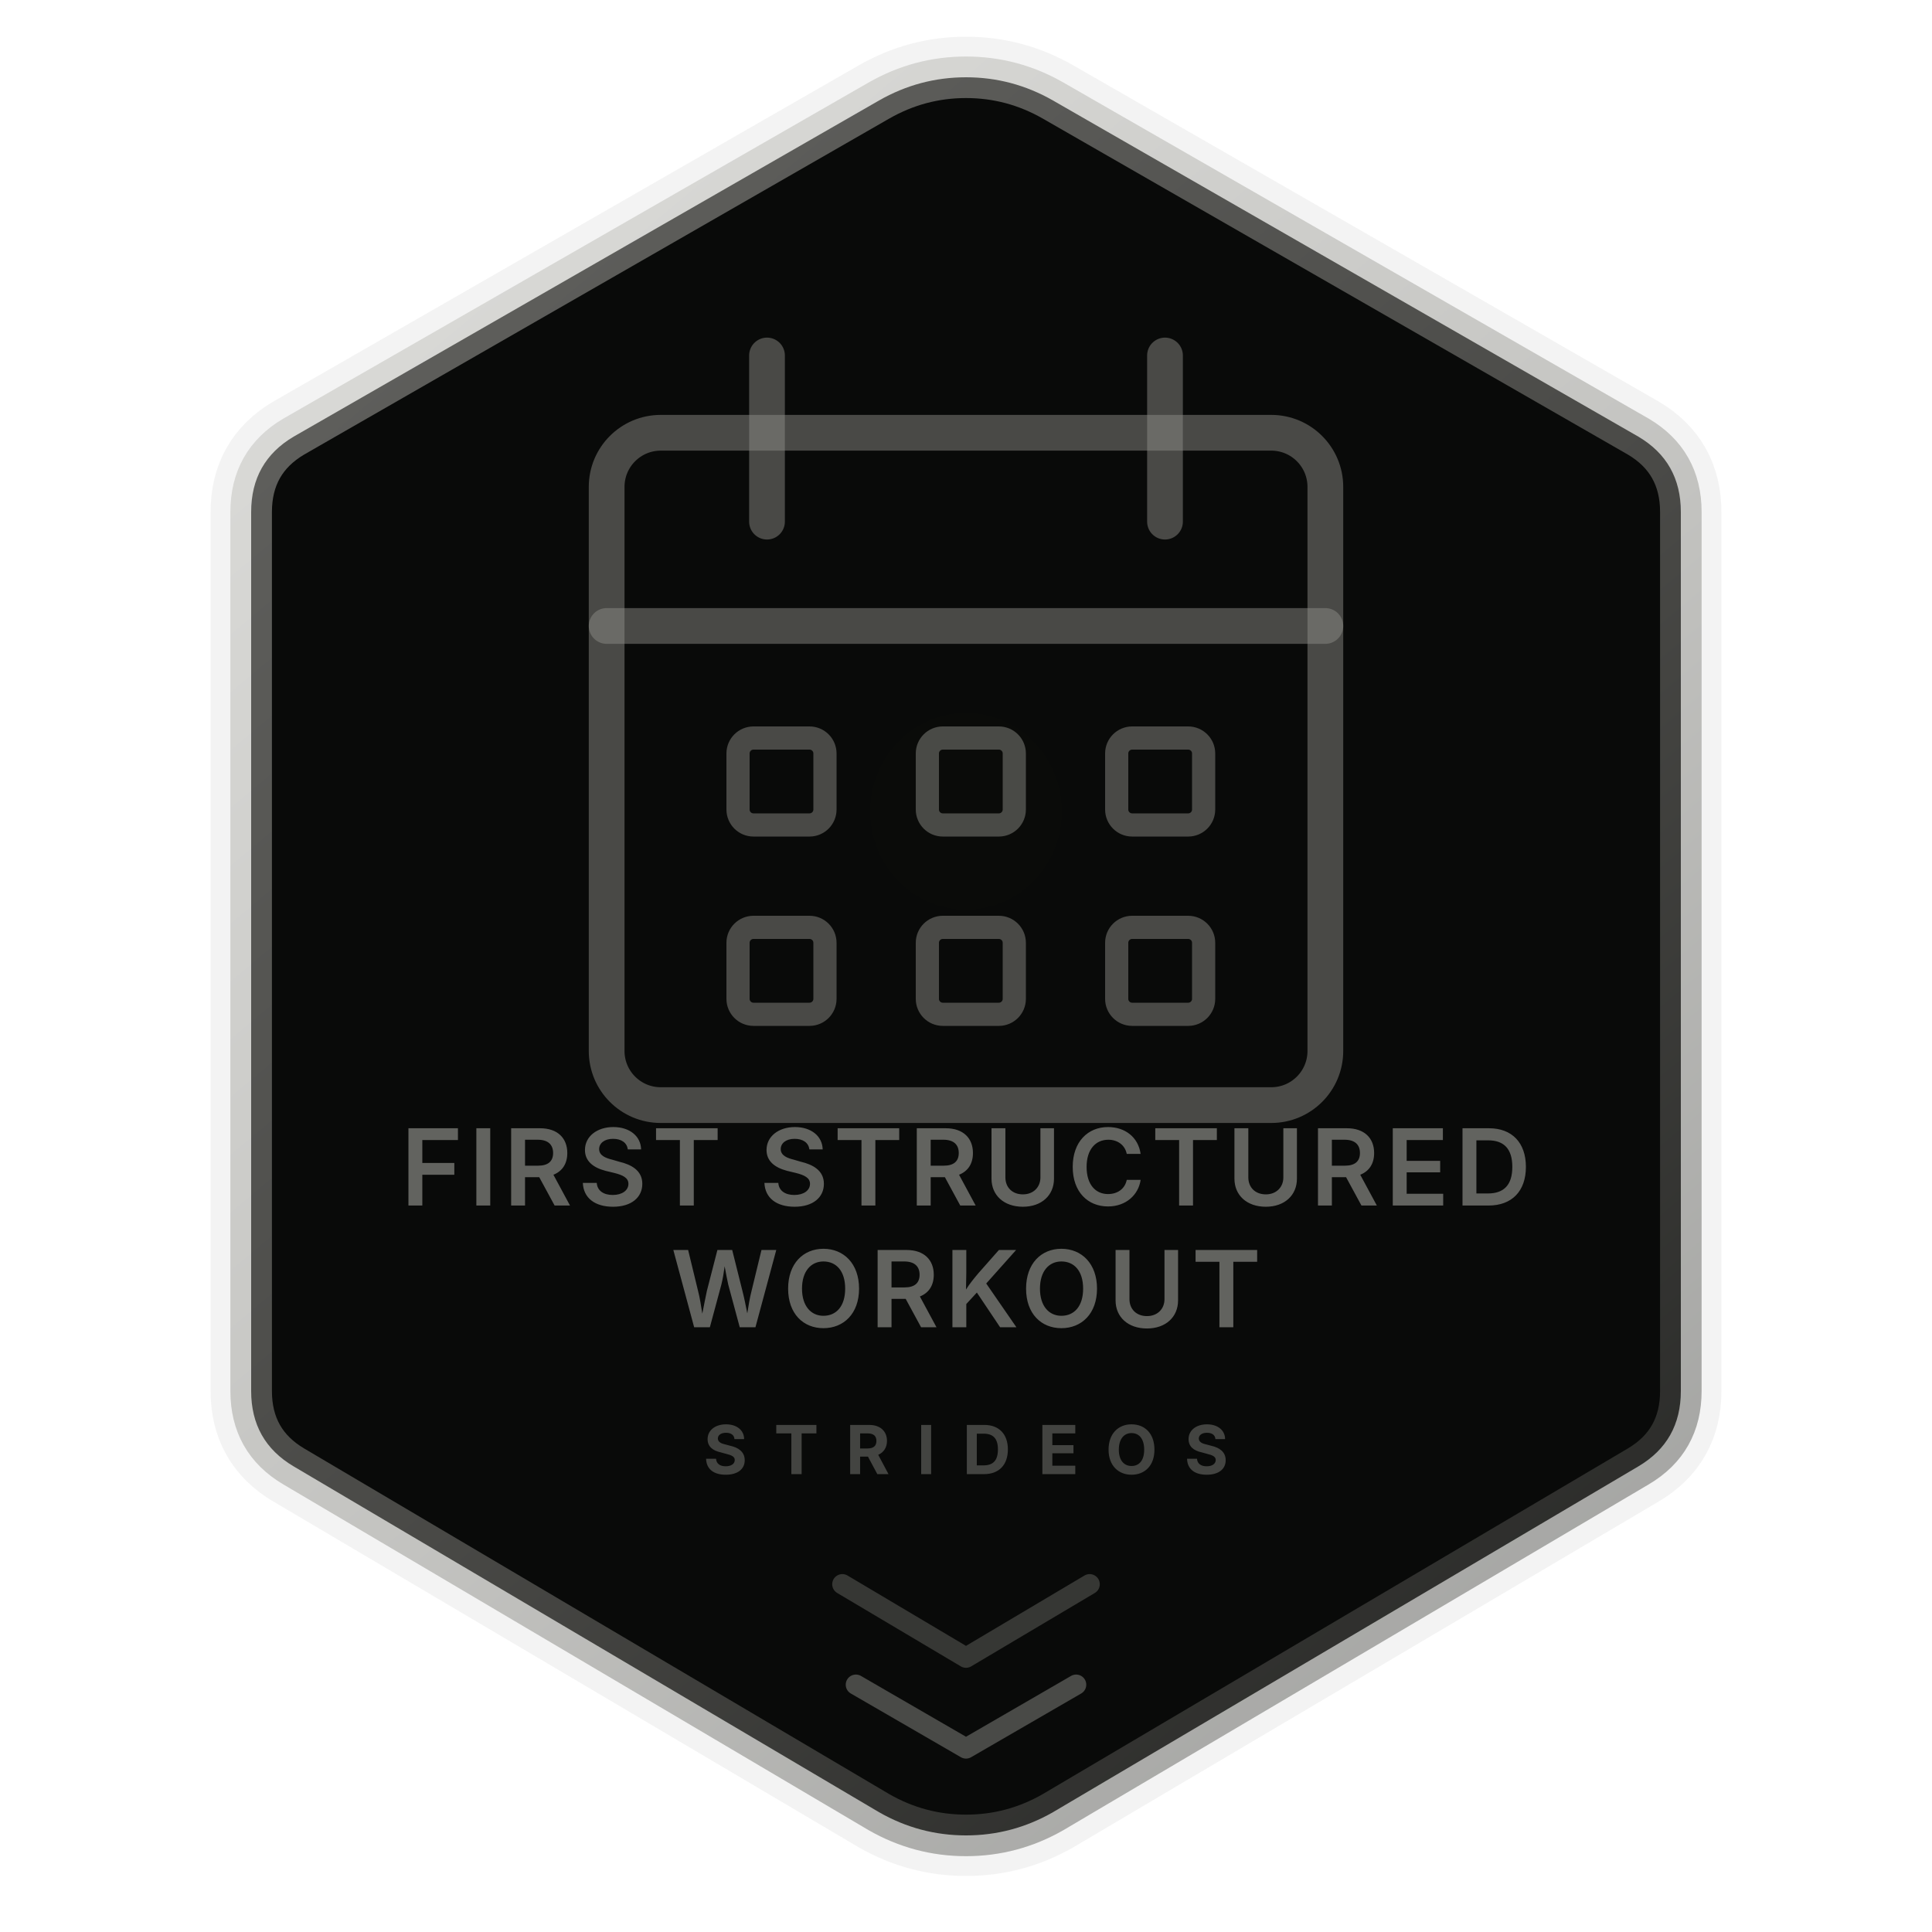
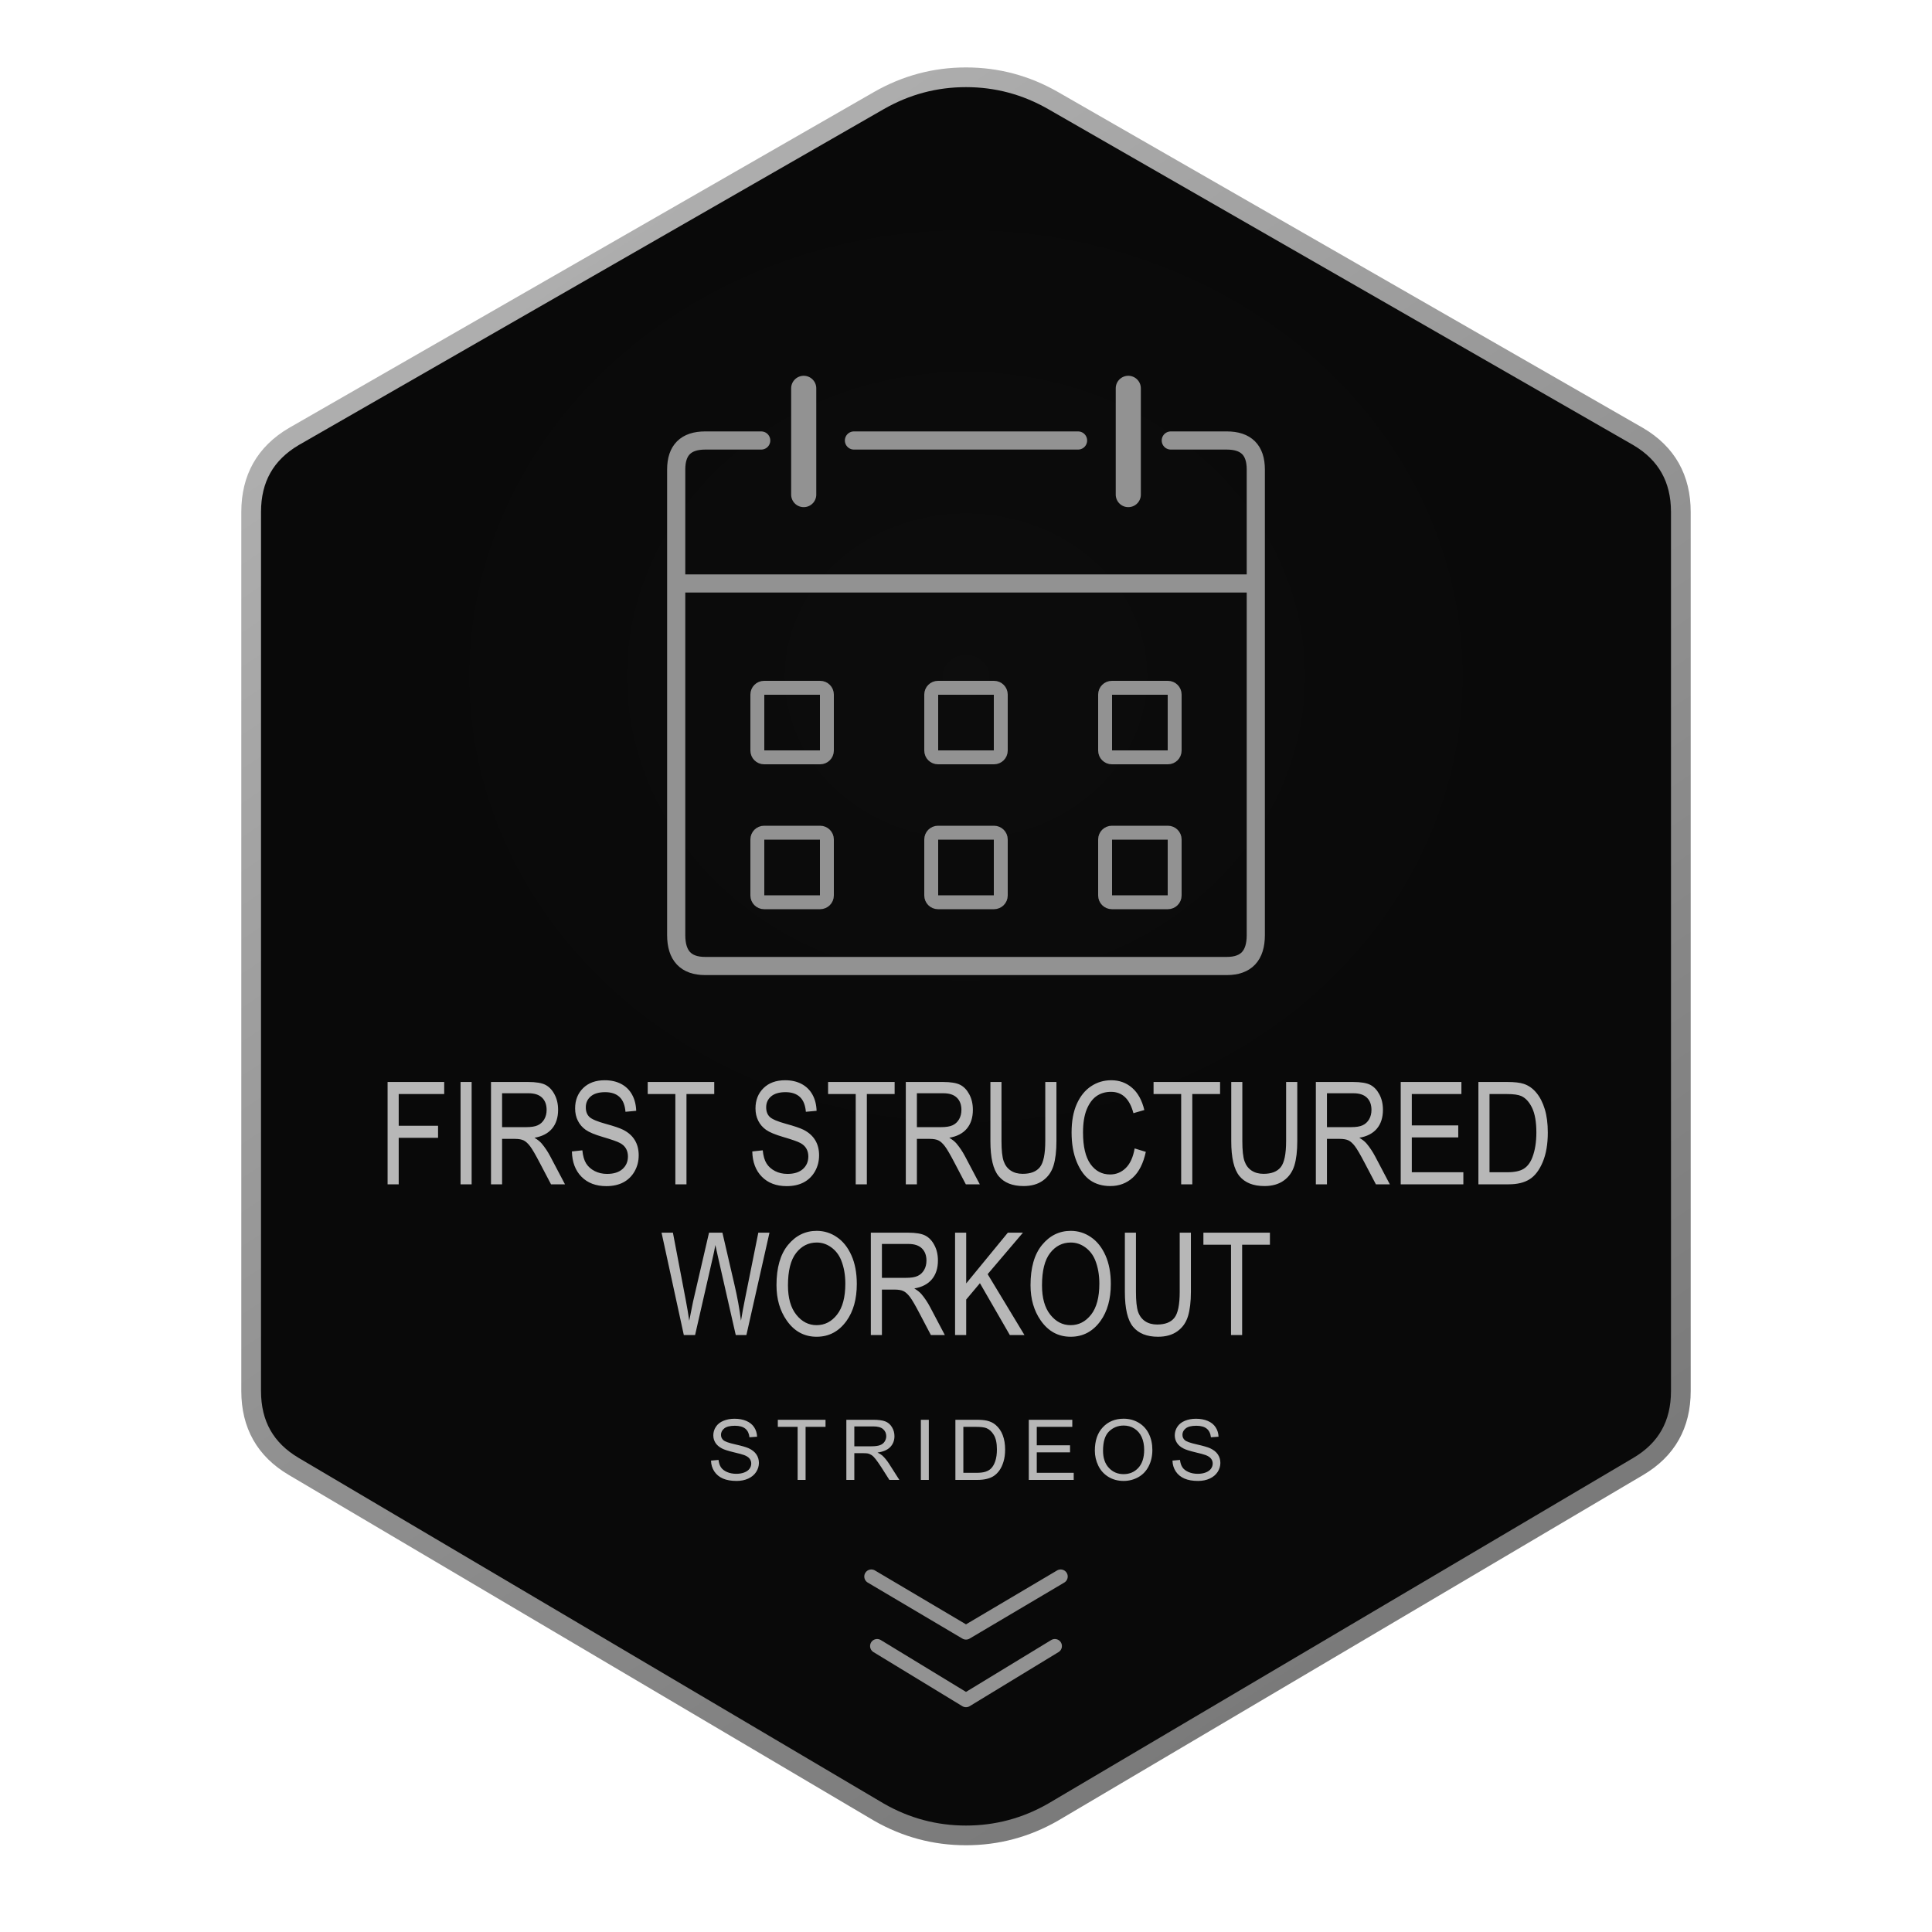
<svg xmlns="http://www.w3.org/2000/svg" width="100" height="100" viewBox="0 0 100 100" fill="none" role="img" aria-label="First Structured Workout achievement. Not yet achieved.">
  <defs>
-     <linearGradient id="firsts-first-structured-workout-locked-edge" x1="14" y1="7" x2="86" y2="93" gradientUnits="userSpaceOnUse">
-       <stop offset="0" stop-color="#C5C5BF" />
-       <stop offset="0.54" stop-color="#8E8E88" />
-       <stop offset="1" stop-color="#3F403C" />
+     <linearGradient id="firsts-first-structured-workout-locked-edge" x1="20" y1="4" x2="80" y2="95" gradientUnits="userSpaceOnUse">
+       <stop stop-color="#B7B7B7" />
+       <stop offset=".5" stop-color="#929292" />
+       <stop offset="1" stop-color="#727272" />
    </linearGradient>
-     <radialGradient id="firsts-first-structured-workout-locked-glow" cx="0" cy="0" r="1" gradientUnits="userSpaceOnUse" gradientTransform="translate(50 42) rotate(90) scale(35 34)">
-       <stop offset="0" stop-color="#6E6E68" stop-opacity="0.1" />
-       <stop offset="0.64" stop-color="#6E6E68" stop-opacity="0.08" />
-       <stop offset="1" stop-color="#6E6E68" stop-opacity="0" />
+     <radialGradient id="firsts-first-structured-workout-locked-ambient">
+       <stop stop-color="#929292" stop-opacity=".025" />
+       <stop offset="1" stop-color="#929292" stop-opacity="0" />
    </radialGradient>
  </defs>
-   <path d="M50 4 Q52.4 4 54.5 5.2 L84.8 22.6 Q87 23.9 87 26.5 L87 72 Q87 74.6 84.8 75.9 L54.5 93.8 Q52.4 95 50 95 Q47.6 95 45.5 93.8 L15.2 75.9 Q13 74.6 13 72 L13 26.5 Q13 23.9 15.2 22.6 L45.5 5.2 Q47.6 4 50 4 Z" fill="none" stroke="#6E6E68" stroke-width="4.2" stroke-linejoin="round" stroke-opacity="0.08" />
-   <path d="M50 4 Q52.4 4 54.5 5.2 L84.8 22.6 Q87 23.9 87 26.5 L87 72 Q87 74.6 84.8 75.9 L54.5 93.8 Q52.4 95 50 95 Q47.6 95 45.5 93.8 L15.2 75.9 Q13 74.6 13 72 L13 26.5 Q13 23.9 15.2 22.6 L45.5 5.2 Q47.6 4 50 4 Z" fill="#090A09" fill-opacity="1" stroke="url(#firsts-first-structured-workout-locked-edge)" stroke-width="2.15" stroke-linejoin="round" stroke-opacity="0.48" />
-   <ellipse cx="50" cy="38" rx="30" ry="26" fill="url(#firsts-first-structured-workout-locked-glow)" opacity="0.05" />
-   <g>
-     <rect x="31.4" y="22.4" width="37.2" height="34.8" rx="2.8" fill="none" stroke="#8E8E88" stroke-width="1.85" stroke-linecap="round" stroke-linejoin="round" stroke-opacity="0.48" />
-     <path d="M39.7 18.4 V27 M60.3 18.4 V27 M31.4 32.4 H68.6" fill="none" stroke="#8E8E88" stroke-width="1.85" stroke-linecap="round" stroke-linejoin="round" stroke-opacity="0.48" />
-     <rect x="38.2" y="38.2" width="4.5" height="4.5" rx="0.8" fill="none" stroke="#8E8E88" stroke-width="1.2" stroke-linecap="round" stroke-linejoin="round" stroke-opacity="0.48" />
-     <rect x="48" y="38.2" width="4.5" height="4.5" rx="0.8" fill="none" stroke="#8E8E88" stroke-width="1.2" stroke-linecap="round" stroke-linejoin="round" stroke-opacity="0.48" />
-     <rect x="57.8" y="38.2" width="4.5" height="4.5" rx="0.8" fill="none" stroke="#8E8E88" stroke-width="1.2" stroke-linecap="round" stroke-linejoin="round" stroke-opacity="0.48" />
-     <rect x="38.2" y="48" width="4.5" height="4.5" rx="0.8" fill="none" stroke="#8E8E88" stroke-width="1.2" stroke-linecap="round" stroke-linejoin="round" stroke-opacity="0.48" />
-     <rect x="48" y="48" width="4.5" height="4.5" rx="0.8" fill="none" stroke="#8E8E88" stroke-width="1.2" stroke-linecap="round" stroke-linejoin="round" stroke-opacity="0.48" />
-     <rect x="57.8" y="48" width="4.5" height="4.5" rx="0.8" fill="none" stroke="#8E8E88" stroke-width="1.2" stroke-linecap="round" stroke-linejoin="round" stroke-opacity="0.48" />
+   <path d="M50 4 Q52.4 4 54.5 5.2 L84.8 22.6 Q87 23.9 87 26.5 L87 72 Q87 74.6 84.8 75.9 L54.5 93.8 Q52.4 95 50 95 Q47.6 95 45.5 93.8 L15.2 75.9 Q13 74.6 13 72 L13 26.5 Q13 23.9 15.2 22.6 L45.5 5.2 Q47.6 4 50 4 Z" fill="#090909" fill-opacity="1" stroke="url(#firsts-first-structured-workout-locked-edge)" stroke-width="1.02" stroke-linejoin="round" />
+   <ellipse cx="50" cy="35" rx="30" ry="27" fill="url(#firsts-first-structured-workout-locked-ambient)" />
+   <g data-glyph="training-calendar" stroke="#929292" stroke-linecap="round" stroke-linejoin="round" stroke-width=".94">
+     <path d="M39.4 22.8 H36.5 Q35 22.8 35 24.3 V48.4 Q35 50 36.5 50 H63.5 Q65 50 65 48.4 V24.3 Q65 22.8 63.5 22.8 H60.6 M44.2 22.8 H55.8 M35 30.2 H65" />
+     <path d="M41.6 20.1 V25.6 M58.4 20.1 V25.6" stroke-width="1.3" />
+     <rect x="39.2" y="35.6" width="3.6" height="3.6" rx=".35" stroke-width=".72" />
+     <rect x="48.2" y="35.6" width="3.6" height="3.6" rx=".35" stroke-width=".72" />
+     <rect x="57.2" y="35.6" width="3.6" height="3.6" rx=".35" stroke-width=".72" />
+     <rect x="39.2" y="43.1" width="3.6" height="3.6" rx=".35" stroke-width=".72" />
+     <rect x="48.2" y="43.1" width="3.6" height="3.6" rx=".35" stroke-width=".72" />
+     <rect x="57.2" y="43.1" width="3.6" height="3.6" rx=".35" stroke-width=".72" />
  </g>
-   <text x="50" y="62.4" text-anchor="middle" font-family="'Avenir Next', Inter, Arial, sans-serif" font-size="5.5" font-weight="600" letter-spacing="0.28" fill="#B5B5AF" fill-opacity="0.52">FIRST STRUCTURED</text>
-   <text x="50" y="68.7" text-anchor="middle" font-family="'Avenir Next', Inter, Arial, sans-serif" font-size="5.5" font-weight="600" letter-spacing="0.28" fill="#B5B5AF" fill-opacity="0.52">WORKOUT</text>
-   <text x="50" y="76.3" text-anchor="middle" font-family="'Avenir Next', Inter, Arial, sans-serif" font-size="3.5" font-weight="700" letter-spacing="1.38" fill="#B5B5AF" fill-opacity="0.34">STRIDEOS</text>
-   <path d="M43.6 82 L50 85.8 L56.4 82" fill="none" stroke="#8E8E88" stroke-width="1.05" stroke-linecap="round" stroke-linejoin="round" stroke-opacity="0.34" />
-   <path d="M44.3 87.2 L50 90.5 L55.7 87.2" fill="none" stroke="#C5C5BF" stroke-width="1.05" stroke-linecap="round" stroke-linejoin="round" stroke-opacity="0.34" />
+   <g data-title="First Structured Workout">
+     <path data-text="FIRST STRUCTURED" fill="#B7B7B7" stroke="none" d="M20.062 61.3L20.062 56.003L22.992 56.003L22.992 56.628L20.637 56.628L20.637 58.269L22.674 58.269L22.674 58.894L20.637 58.894L20.637 61.3ZM23.838 61.3L23.838 56.003L24.412 56.003L24.412 61.3ZM25.414 61.3L25.414 56.003L27.34 56.003C27.742 56.003 28.039 56.053 28.23 56.151C28.422 56.249 28.579 56.413 28.701 56.644C28.825 56.874 28.887 57.141 28.887 57.444C28.887 57.844 28.782 58.168 28.574 58.417C28.366 58.665 28.062 58.822 27.664 58.89C27.825 58.986 27.948 59.084 28.033 59.183C28.204 59.385 28.354 59.61 28.484 59.858L29.244 61.3L28.521 61.3L27.943 60.198C27.719 59.768 27.55 59.477 27.436 59.327C27.321 59.178 27.209 59.077 27.102 59.026C26.995 58.975 26.845 58.948 26.652 58.948L25.988 58.948L25.988 61.3ZM25.988 58.341L27.225 58.341C27.494 58.341 27.698 58.309 27.838 58.243C27.977 58.178 28.088 58.076 28.17 57.937C28.252 57.796 28.293 57.633 28.293 57.448C28.293 57.18 28.215 56.97 28.059 56.817C27.902 56.664 27.67 56.587 27.361 56.587L25.988 56.587ZM29.602 59.599L30.143 59.54C30.171 59.832 30.237 60.059 30.34 60.222C30.443 60.385 30.589 60.516 30.78 60.614C30.97 60.712 31.184 60.761 31.422 60.761C31.765 60.761 32.03 60.678 32.219 60.511C32.408 60.343 32.502 60.125 32.502 59.858C32.502 59.702 32.468 59.565 32.399 59.448C32.331 59.331 32.228 59.235 32.088 59.161C31.95 59.086 31.651 58.981 31.192 58.847C30.782 58.726 30.49 58.604 30.317 58.481C30.144 58.359 30.009 58.204 29.913 58.015C29.816 57.825 29.768 57.61 29.768 57.372C29.768 56.944 29.906 56.594 30.182 56.321C30.459 56.049 30.833 55.913 31.303 55.913C31.626 55.913 31.909 55.977 32.151 56.104C32.393 56.232 32.581 56.415 32.713 56.653C32.847 56.892 32.919 57.172 32.93 57.495L32.375 57.546C32.347 57.201 32.244 56.946 32.067 56.78C31.89 56.614 31.641 56.53 31.321 56.53C30.995 56.53 30.747 56.604 30.577 56.749C30.406 56.895 30.321 57.083 30.321 57.313C30.321 57.528 30.383 57.695 30.508 57.813C30.633 57.931 30.915 58.05 31.354 58.171C31.782 58.288 32.083 58.391 32.256 58.478C32.522 58.613 32.722 58.791 32.856 59.011C32.991 59.231 33.059 59.494 33.059 59.8C33.059 60.104 32.988 60.38 32.846 60.63C32.704 60.879 32.511 61.068 32.266 61.198C32.021 61.328 31.727 61.394 31.383 61.394C30.845 61.394 30.417 61.232 30.098 60.909C29.779 60.586 29.614 60.149 29.602 59.599ZM34.956 61.3L34.956 56.628L33.526 56.628L33.526 56.003L36.969 56.003L36.969 56.628L35.532 56.628L35.532 61.3ZM38.938 59.599L39.479 59.54C39.508 59.832 39.574 60.059 39.677 60.222C39.779 60.385 39.926 60.516 40.116 60.614C40.306 60.712 40.521 60.761 40.759 60.761C41.101 60.761 41.367 60.678 41.556 60.511C41.744 60.343 41.839 60.125 41.839 59.858C41.839 59.702 41.804 59.565 41.735 59.448C41.667 59.331 41.564 59.235 41.425 59.161C41.287 59.086 40.988 58.981 40.528 58.847C40.118 58.726 39.826 58.604 39.653 58.481C39.48 58.359 39.345 58.204 39.249 58.015C39.152 57.825 39.104 57.61 39.104 57.372C39.104 56.944 39.242 56.594 39.519 56.321C39.796 56.049 40.169 55.913 40.64 55.913C40.962 55.913 41.245 55.977 41.487 56.104C41.729 56.232 41.917 56.415 42.05 56.653C42.184 56.892 42.256 57.172 42.267 57.495L41.712 57.546C41.683 57.201 41.58 56.946 41.403 56.78C41.226 56.614 40.978 56.53 40.657 56.53C40.332 56.53 40.083 56.604 39.913 56.749C39.742 56.895 39.657 57.083 39.657 57.313C39.657 57.528 39.72 57.695 39.845 57.813C39.97 57.931 40.251 58.05 40.69 58.171C41.119 58.288 41.419 58.391 41.593 58.478C41.858 58.613 42.058 58.791 42.192 59.011C42.328 59.231 42.396 59.494 42.396 59.8C42.396 60.104 42.324 60.38 42.183 60.63C42.041 60.879 41.847 61.068 41.603 61.198C41.357 61.328 41.063 61.394 40.72 61.394C40.182 61.394 39.753 61.232 39.435 60.909C39.115 60.586 38.95 60.149 38.938 59.599ZM44.292 61.3L44.292 56.628L42.862 56.628L42.862 56.003L46.306 56.003L46.306 56.628L44.868 56.628L44.868 61.3ZM46.884 61.3L46.884 56.003L48.81 56.003C49.212 56.003 49.509 56.053 49.7 56.151C49.892 56.249 50.048 56.413 50.171 56.644C50.294 56.874 50.356 57.141 50.356 57.444C50.356 57.844 50.252 58.168 50.044 58.417C49.835 58.665 49.532 58.822 49.134 58.89C49.295 58.986 49.418 59.084 49.503 59.183C49.673 59.385 49.824 59.61 49.954 59.858L50.714 61.3L49.991 61.3L49.413 60.198C49.189 59.768 49.02 59.477 48.905 59.327C48.791 59.178 48.679 59.077 48.571 59.026C48.464 58.975 48.314 58.948 48.122 58.948L47.458 58.948L47.458 61.3ZM47.458 58.341L48.694 58.341C48.964 58.341 49.168 58.309 49.308 58.243C49.447 58.178 49.558 58.076 49.64 57.937C49.722 57.796 49.763 57.633 49.763 57.448C49.763 57.18 49.685 56.97 49.528 56.817C49.372 56.664 49.14 56.587 48.831 56.587L47.458 56.587ZM54.103 56.003L54.681 56.003L54.681 59.063C54.681 59.577 54.631 59.998 54.531 60.327C54.43 60.655 54.248 60.915 53.984 61.104C53.721 61.295 53.385 61.39 52.978 61.39C52.405 61.39 51.976 61.219 51.691 60.878C51.406 60.536 51.263 59.931 51.263 59.063L51.263 56.003L51.837 56.003L51.837 59.06C51.837 59.539 51.875 59.886 51.949 60.101C52.024 60.314 52.146 60.477 52.316 60.589C52.485 60.701 52.691 60.757 52.935 60.757C53.345 60.757 53.642 60.642 53.826 60.411C54.01 60.18 54.103 59.729 54.103 59.06ZM58.729 59.442L59.307 59.62C59.179 60.215 58.955 60.659 58.635 60.952C58.315 61.244 57.928 61.39 57.471 61.39C57.068 61.39 56.724 61.292 56.438 61.097C56.152 60.9 55.918 60.585 55.736 60.151C55.555 59.718 55.465 59.206 55.465 58.614C55.465 58.032 55.555 57.54 55.736 57.136C55.918 56.732 56.165 56.428 56.477 56.222C56.788 56.016 57.135 55.913 57.518 55.913C57.937 55.913 58.297 56.044 58.598 56.306C58.898 56.566 59.109 56.949 59.23 57.454L58.666 57.618C58.473 56.881 58.086 56.513 57.506 56.513C57.217 56.513 56.966 56.587 56.754 56.735C56.543 56.883 56.374 57.113 56.246 57.427C56.12 57.739 56.057 58.135 56.057 58.614C56.057 59.34 56.184 59.884 56.439 60.247C56.696 60.609 57.036 60.79 57.459 60.79C57.772 60.79 58.043 60.679 58.27 60.456C58.497 60.233 58.65 59.896 58.729 59.442ZM61.137 61.3L61.137 56.628L59.708 56.628L59.708 56.003L63.151 56.003L63.151 56.628L61.713 56.628L61.713 61.3ZM66.569 56.003L67.147 56.003L67.147 59.063C67.147 59.577 67.097 59.998 66.997 60.327C66.896 60.655 66.714 60.915 66.45 61.104C66.187 61.295 65.851 61.39 65.444 61.39C64.871 61.39 64.442 61.219 64.157 60.878C63.872 60.536 63.729 59.931 63.729 59.063L63.729 56.003L64.303 56.003L64.303 59.06C64.303 59.539 64.34 59.886 64.415 60.101C64.49 60.314 64.612 60.477 64.782 60.589C64.951 60.701 65.157 60.757 65.401 60.757C65.811 60.757 66.108 60.642 66.292 60.411C66.476 60.18 66.569 59.729 66.569 59.06ZM68.108 61.3L68.108 56.003L70.034 56.003C70.437 56.003 70.733 56.053 70.925 56.151C71.116 56.249 71.273 56.413 71.396 56.644C71.519 56.874 71.581 57.141 71.581 57.444C71.581 57.844 71.477 58.168 71.269 58.417C71.06 58.665 70.757 58.822 70.358 58.89C70.52 58.986 70.643 59.084 70.728 59.183C70.898 59.385 71.048 59.61 71.179 59.858L71.938 61.3L71.216 61.3L70.638 60.198C70.414 59.768 70.244 59.477 70.13 59.327C70.015 59.178 69.904 59.077 69.796 59.026C69.689 58.975 69.539 58.948 69.347 58.948L68.683 58.948L68.683 61.3ZM68.683 58.341L69.919 58.341C70.188 58.341 70.393 58.309 70.532 58.243C70.671 58.178 70.782 58.076 70.864 57.937C70.946 57.796 70.987 57.633 70.987 57.448C70.987 57.18 70.909 56.97 70.753 56.817C70.597 56.664 70.364 56.587 70.056 56.587L68.683 56.587ZM72.501 61.3L72.501 56.003L75.642 56.003L75.642 56.628L73.075 56.628L73.075 58.251L75.479 58.251L75.479 58.872L73.075 58.872L73.075 60.675L75.743 60.675L75.743 61.3ZM76.522 61.3L76.522 56.003L78.022 56.003C78.394 56.003 78.675 56.036 78.868 56.101C79.121 56.184 79.339 56.338 79.524 56.563C79.71 56.788 79.855 57.07 79.958 57.411C80.062 57.751 80.114 58.155 80.114 58.622C80.114 59.223 80.026 59.731 79.851 60.149C79.675 60.567 79.449 60.864 79.173 61.038C78.896 61.213 78.536 61.3 78.091 61.3ZM77.097 60.675L78.022 60.675C78.396 60.675 78.679 60.614 78.872 60.493C79.064 60.371 79.212 60.175 79.315 59.905C79.453 59.546 79.522 59.116 79.522 58.614C79.522 58.078 79.449 57.656 79.304 57.349C79.158 57.042 78.97 56.836 78.741 56.731C78.587 56.663 78.343 56.628 78.009 56.628L77.097 56.628ZM19.553 54.377" />
+     <path data-text="WORKOUT" fill="#B7B7B7" stroke="none" d="M35.394 69.1L34.242 63.803L34.83 63.803L35.492 67.276C35.561 67.633 35.622 67.994 35.675 68.36L35.871 67.379L36.699 63.803L37.392 63.803L38.013 66.485C38.166 67.137 38.279 67.762 38.353 68.36C38.409 68.015 38.48 67.631 38.566 67.208L39.25 63.803L39.828 63.803L38.634 69.1L38.082 69.1L37.164 65.063L37.027 64.442C36.986 64.674 36.944 64.881 36.9 65.063L35.978 69.1ZM40.191 66.52C40.191 65.617 40.39 64.922 40.787 64.438C41.186 63.953 41.681 63.709 42.273 63.709C42.656 63.709 43.005 63.818 43.32 64.036C43.637 64.252 43.887 64.566 44.07 64.979C44.255 65.392 44.348 65.884 44.348 66.456C44.348 67.241 44.169 67.88 43.812 68.374C43.419 68.918 42.905 69.19 42.27 69.19C41.629 69.19 41.113 68.911 40.723 68.352C40.368 67.847 40.191 67.236 40.191 66.52ZM40.785 66.532C40.785 67.184 40.929 67.691 41.217 68.051C41.504 68.411 41.854 68.59 42.266 68.59C42.688 68.59 43.041 68.409 43.326 68.045C43.611 67.681 43.754 67.146 43.754 66.44C43.754 65.986 43.681 65.579 43.535 65.219C43.422 64.945 43.251 64.725 43.023 64.561C42.795 64.396 42.547 64.313 42.277 64.313C41.844 64.313 41.486 64.494 41.205 64.856C40.925 65.217 40.785 65.775 40.785 66.532ZM45.074 69.1L45.074 63.803L47 63.803C47.402 63.803 47.699 63.853 47.891 63.952C48.082 64.049 48.239 64.213 48.361 64.444C48.485 64.674 48.547 64.941 48.547 65.245C48.547 65.645 48.442 65.969 48.234 66.217C48.026 66.465 47.723 66.623 47.324 66.69C47.485 66.787 47.608 66.884 47.693 66.983C47.864 67.185 48.014 67.41 48.145 67.659L48.904 69.1L48.182 69.1L47.604 67.999C47.379 67.568 47.21 67.277 47.096 67.127C46.981 66.978 46.87 66.877 46.762 66.827C46.655 66.775 46.505 66.749 46.312 66.749L45.648 66.749L45.648 69.1ZM45.648 66.141L46.885 66.141C47.154 66.141 47.358 66.109 47.498 66.043C47.637 65.979 47.748 65.876 47.83 65.737C47.912 65.596 47.953 65.434 47.953 65.249C47.953 64.98 47.875 64.77 47.719 64.618C47.562 64.464 47.33 64.387 47.021 64.387L45.648 64.387ZM49.434 69.1L49.434 63.803L50.01 63.803L50.01 66.43L52.166 63.803L52.947 63.803L51.121 65.95L53.025 69.1L52.268 69.1L50.721 66.418L50.01 67.264L50.01 69.1ZM53.34 66.52C53.34 65.617 53.538 64.922 53.936 64.438C54.334 63.953 54.829 63.709 55.422 63.709C55.805 63.709 56.153 63.818 56.469 64.036C56.785 64.252 57.035 64.566 57.219 64.979C57.403 65.392 57.496 65.884 57.496 66.456C57.496 67.241 57.317 67.88 56.961 68.374C56.567 68.918 56.053 69.19 55.418 69.19C54.777 69.19 54.262 68.911 53.871 68.352C53.517 67.847 53.34 67.236 53.34 66.52ZM53.934 66.532C53.934 67.184 54.077 67.691 54.365 68.051C54.653 68.411 55.002 68.59 55.414 68.59C55.836 68.59 56.189 68.409 56.475 68.045C56.76 67.681 56.902 67.146 56.902 66.44C56.902 65.986 56.829 65.579 56.684 65.219C56.57 64.945 56.399 64.725 56.172 64.561C55.944 64.396 55.695 64.313 55.426 64.313C54.992 64.313 54.635 64.494 54.354 64.856C54.073 65.217 53.934 65.775 53.934 66.532ZM61.062 63.803L61.641 63.803L61.641 66.864C61.641 67.377 61.59 67.798 61.49 68.127C61.39 68.456 61.208 68.715 60.943 68.905C60.68 69.095 60.345 69.19 59.938 69.19C59.364 69.19 58.936 69.02 58.65 68.678C58.365 68.336 58.223 67.731 58.223 66.864L58.223 63.803L58.797 63.803L58.797 66.86C58.797 67.339 58.834 67.686 58.908 67.901C58.983 68.115 59.106 68.277 59.275 68.389C59.444 68.501 59.651 68.557 59.895 68.557C60.305 68.557 60.602 68.442 60.785 68.211C60.97 67.98 61.062 67.529 61.062 66.86ZM63.717 69.1L63.717 64.428L62.288 64.428L62.288 63.803L65.731 63.803L65.731 64.428L64.293 64.428L64.293 69.1ZM34.158 62.177" />
+   </g>
+   <g data-wordmark="STRIDEOS">
+     <path data-text="STRIDEOS" fill="#B7B7B7" stroke="none" d="M36.802 75.6L37.191 75.565C37.209 75.721 37.251 75.85 37.318 75.95C37.385 76.049 37.49 76.129 37.632 76.192C37.774 76.253 37.934 76.284 38.111 76.284C38.268 76.284 38.407 76.26 38.527 76.213C38.646 76.167 38.736 76.103 38.794 76.022C38.854 75.94 38.884 75.851 38.884 75.754C38.884 75.657 38.855 75.572 38.798 75.499C38.742 75.426 38.649 75.365 38.519 75.315C38.436 75.283 38.25 75.232 37.964 75.165C37.678 75.096 37.477 75.031 37.363 74.969C37.214 74.891 37.104 74.795 37.031 74.68C36.958 74.564 36.921 74.435 36.921 74.292C36.921 74.134 36.965 73.987 37.054 73.85C37.144 73.713 37.274 73.61 37.445 73.54C37.617 73.469 37.807 73.434 38.017 73.434C38.248 73.434 38.451 73.471 38.626 73.545C38.803 73.62 38.939 73.729 39.035 73.874C39.129 74.018 39.18 74.182 39.187 74.364L38.792 74.393C38.771 74.197 38.7 74.048 38.578 73.948C38.455 73.848 38.274 73.797 38.035 73.797C37.785 73.797 37.602 73.843 37.488 73.934C37.375 74.025 37.318 74.135 37.318 74.264C37.318 74.376 37.358 74.468 37.439 74.54C37.518 74.613 37.725 74.687 38.06 74.762C38.395 74.838 38.625 74.904 38.75 74.961C38.93 75.045 39.064 75.151 39.15 75.28C39.237 75.408 39.281 75.555 39.281 75.721C39.281 75.887 39.233 76.043 39.138 76.19C39.043 76.336 38.906 76.45 38.728 76.532C38.551 76.612 38.352 76.653 38.13 76.653C37.848 76.653 37.611 76.612 37.421 76.53C37.231 76.448 37.082 76.325 36.972 76.161C36.864 75.996 36.807 75.809 36.802 75.6ZM41.285 76.6L41.285 73.854L40.26 73.854L40.26 73.487L42.729 73.487L42.729 73.854L41.697 73.854L41.697 76.6ZM43.807 76.6L43.807 73.487L45.188 73.487C45.465 73.487 45.676 73.515 45.821 73.571C45.965 73.627 46.081 73.726 46.167 73.868C46.253 74.008 46.297 74.165 46.297 74.336C46.297 74.557 46.226 74.743 46.083 74.895C45.939 75.046 45.718 75.143 45.418 75.184C45.528 75.236 45.611 75.288 45.668 75.338C45.788 75.449 45.902 75.587 46.01 75.752L46.551 76.6L46.034 76.6L45.622 75.952C45.5 75.766 45.401 75.623 45.323 75.524C45.246 75.425 45.176 75.356 45.114 75.317C45.052 75.277 44.99 75.249 44.926 75.233C44.879 75.223 44.803 75.217 44.698 75.217L44.219 75.217L44.219 76.6ZM44.219 74.86L45.104 74.86C45.292 74.86 45.44 74.841 45.545 74.803C45.652 74.764 45.733 74.702 45.788 74.616C45.843 74.53 45.872 74.437 45.872 74.336C45.872 74.189 45.818 74.068 45.711 73.973C45.604 73.878 45.436 73.831 45.206 73.831L44.219 73.831ZM47.663 76.6L47.663 73.487L48.075 73.487L48.075 76.6ZM49.451 76.6L49.451 73.487L50.523 73.487C50.766 73.487 50.95 73.502 51.078 73.532C51.256 73.572 51.409 73.646 51.535 73.754C51.699 73.893 51.821 74.07 51.902 74.286C51.984 74.502 52.025 74.749 52.025 75.026C52.025 75.263 51.997 75.473 51.941 75.655C51.887 75.837 51.815 75.988 51.729 76.108C51.643 76.228 51.548 76.322 51.445 76.391C51.344 76.46 51.22 76.512 51.074 76.547C50.93 76.583 50.763 76.6 50.574 76.6ZM49.863 76.233L50.527 76.233C50.733 76.233 50.894 76.214 51.01 76.176C51.127 76.137 51.221 76.083 51.291 76.014C51.389 75.917 51.464 75.785 51.518 75.62C51.572 75.455 51.6 75.254 51.6 75.02C51.6 74.695 51.546 74.445 51.439 74.27C51.333 74.094 51.203 73.977 51.051 73.918C50.94 73.875 50.762 73.854 50.518 73.854L49.863 73.854ZM53.25 76.6L53.25 73.487L55.502 73.487L55.502 73.854L53.663 73.854L53.663 74.807L55.385 74.807L55.385 75.172L53.663 75.172L53.663 76.233L55.575 76.233L55.575 76.6ZM56.669 75.084C56.669 74.568 56.808 74.164 57.085 73.872C57.362 73.579 57.72 73.432 58.159 73.432C58.447 73.432 58.706 73.501 58.937 73.639C59.167 73.776 59.343 73.967 59.464 74.213C59.585 74.458 59.646 74.736 59.646 75.047C59.646 75.364 59.582 75.646 59.454 75.895C59.326 76.144 59.146 76.333 58.913 76.461C58.68 76.589 58.428 76.653 58.157 76.653C57.864 76.653 57.602 76.583 57.37 76.442C57.14 76.3 56.965 76.107 56.847 75.862C56.728 75.616 56.669 75.357 56.669 75.084ZM57.093 75.09C57.093 75.465 57.193 75.761 57.396 75.977C57.597 76.193 57.851 76.301 58.155 76.301C58.465 76.301 58.72 76.193 58.921 75.975C59.121 75.756 59.222 75.447 59.222 75.045C59.222 74.792 59.179 74.57 59.093 74.381C59.007 74.193 58.881 74.046 58.716 73.942C58.552 73.838 58.367 73.786 58.161 73.786C57.869 73.786 57.618 73.886 57.407 74.086C57.197 74.287 57.093 74.622 57.093 75.09ZM60.687 75.6L61.076 75.565C61.094 75.721 61.136 75.85 61.203 75.95C61.27 76.049 61.375 76.129 61.517 76.192C61.659 76.253 61.818 76.284 61.996 76.284C62.153 76.284 62.292 76.26 62.412 76.213C62.531 76.167 62.621 76.103 62.679 76.022C62.739 75.94 62.769 75.851 62.769 75.754C62.769 75.657 62.74 75.572 62.683 75.499C62.627 75.426 62.534 75.365 62.404 75.315C62.32 75.283 62.135 75.232 61.849 75.165C61.562 75.096 61.362 75.031 61.248 74.969C61.099 74.891 60.988 74.795 60.916 74.68C60.842 74.564 60.806 74.435 60.806 74.292C60.806 74.134 60.85 73.987 60.939 73.85C61.029 73.713 61.159 73.61 61.33 73.54C61.501 73.469 61.692 73.434 61.902 73.434C62.132 73.434 62.335 73.471 62.511 73.545C62.688 73.62 62.824 73.729 62.919 73.874C63.014 74.018 63.065 74.182 63.072 74.364L62.677 74.393C62.656 74.197 62.584 74.048 62.462 73.948C62.34 73.848 62.159 73.797 61.919 73.797C61.669 73.797 61.487 73.843 61.373 73.934C61.259 74.025 61.203 74.135 61.203 74.264C61.203 74.376 61.243 74.468 61.324 74.54C61.403 74.613 61.61 74.687 61.945 74.762C62.279 74.838 62.509 74.904 62.634 74.961C62.815 75.045 62.949 75.151 63.035 75.28C63.122 75.408 63.166 75.555 63.166 75.721C63.166 75.887 63.118 76.043 63.023 76.19C62.928 76.336 62.791 76.45 62.613 76.532C62.436 76.612 62.236 76.653 62.015 76.653C61.732 76.653 61.496 76.612 61.306 76.53C61.116 76.448 60.966 76.325 60.857 76.161C60.749 75.996 60.692 75.809 60.687 75.6ZM36.607 72.662" />
+   </g>
+   <path data-chevrons="2" d="M45.1 81.6 L50 84.5 L54.9 81.6 M45.4 85.2 L50 88 L54.6 85.2" stroke="#929292" stroke-width=".73" stroke-linecap="round" stroke-linejoin="round" />
</svg>
